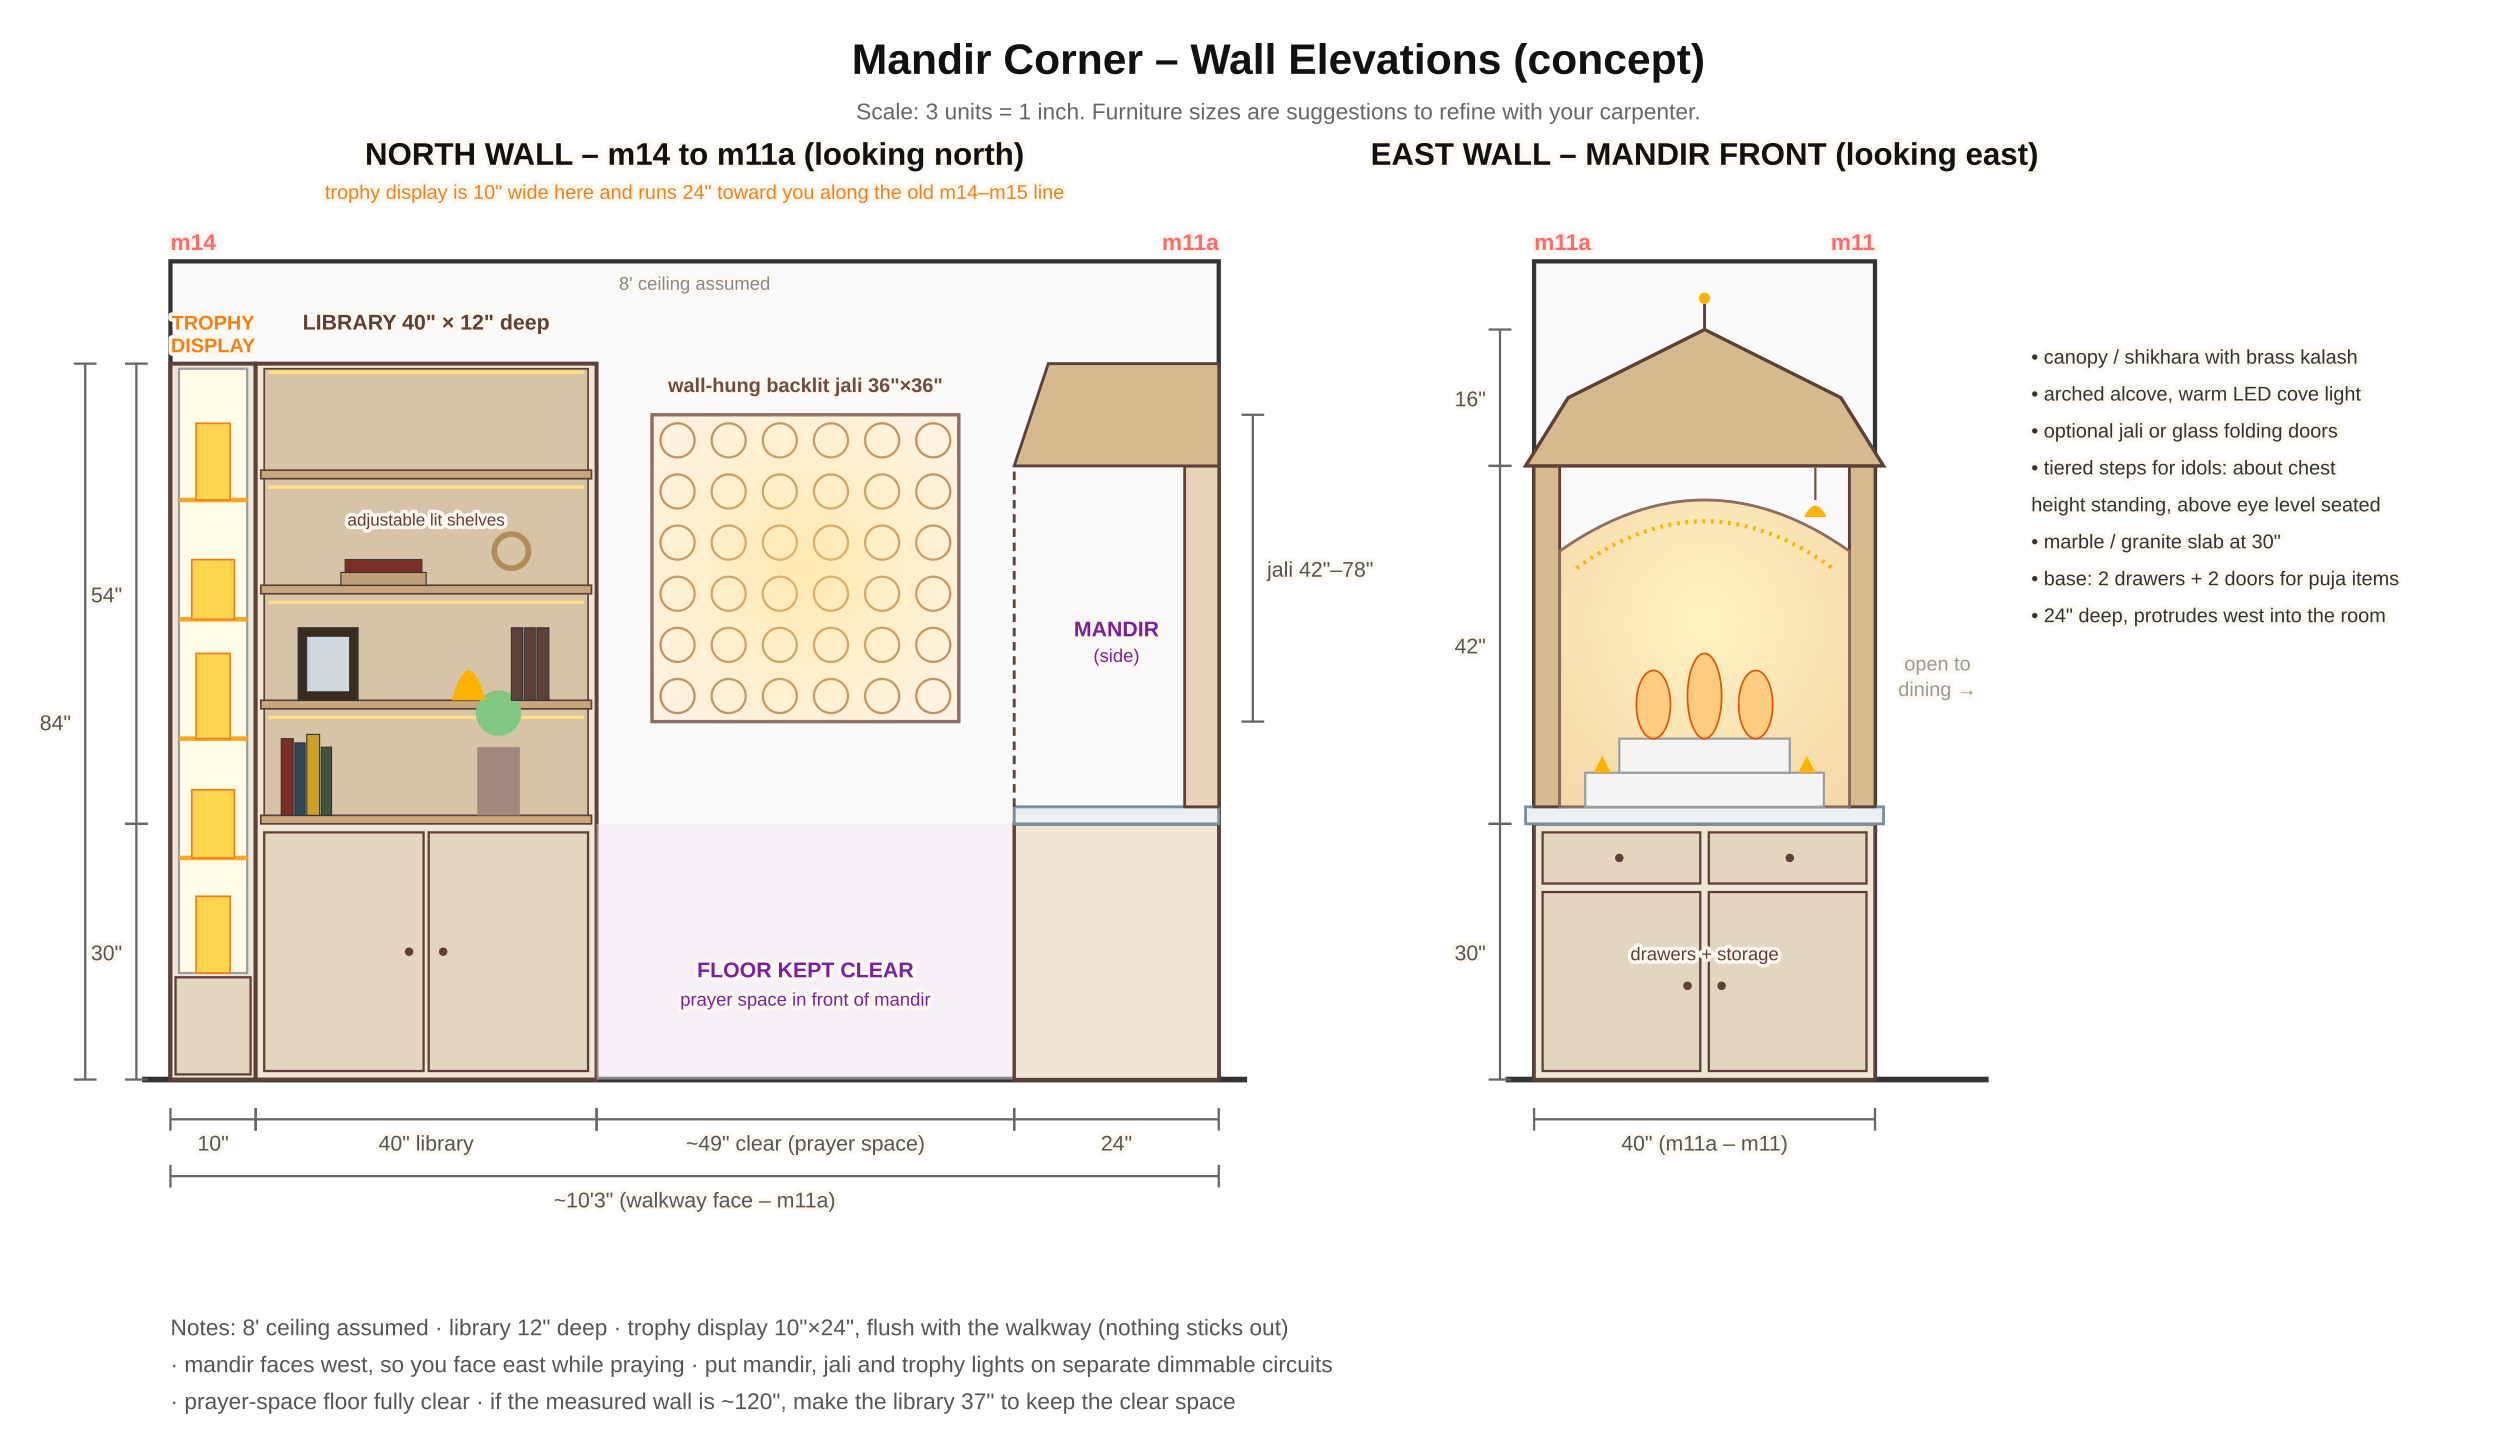
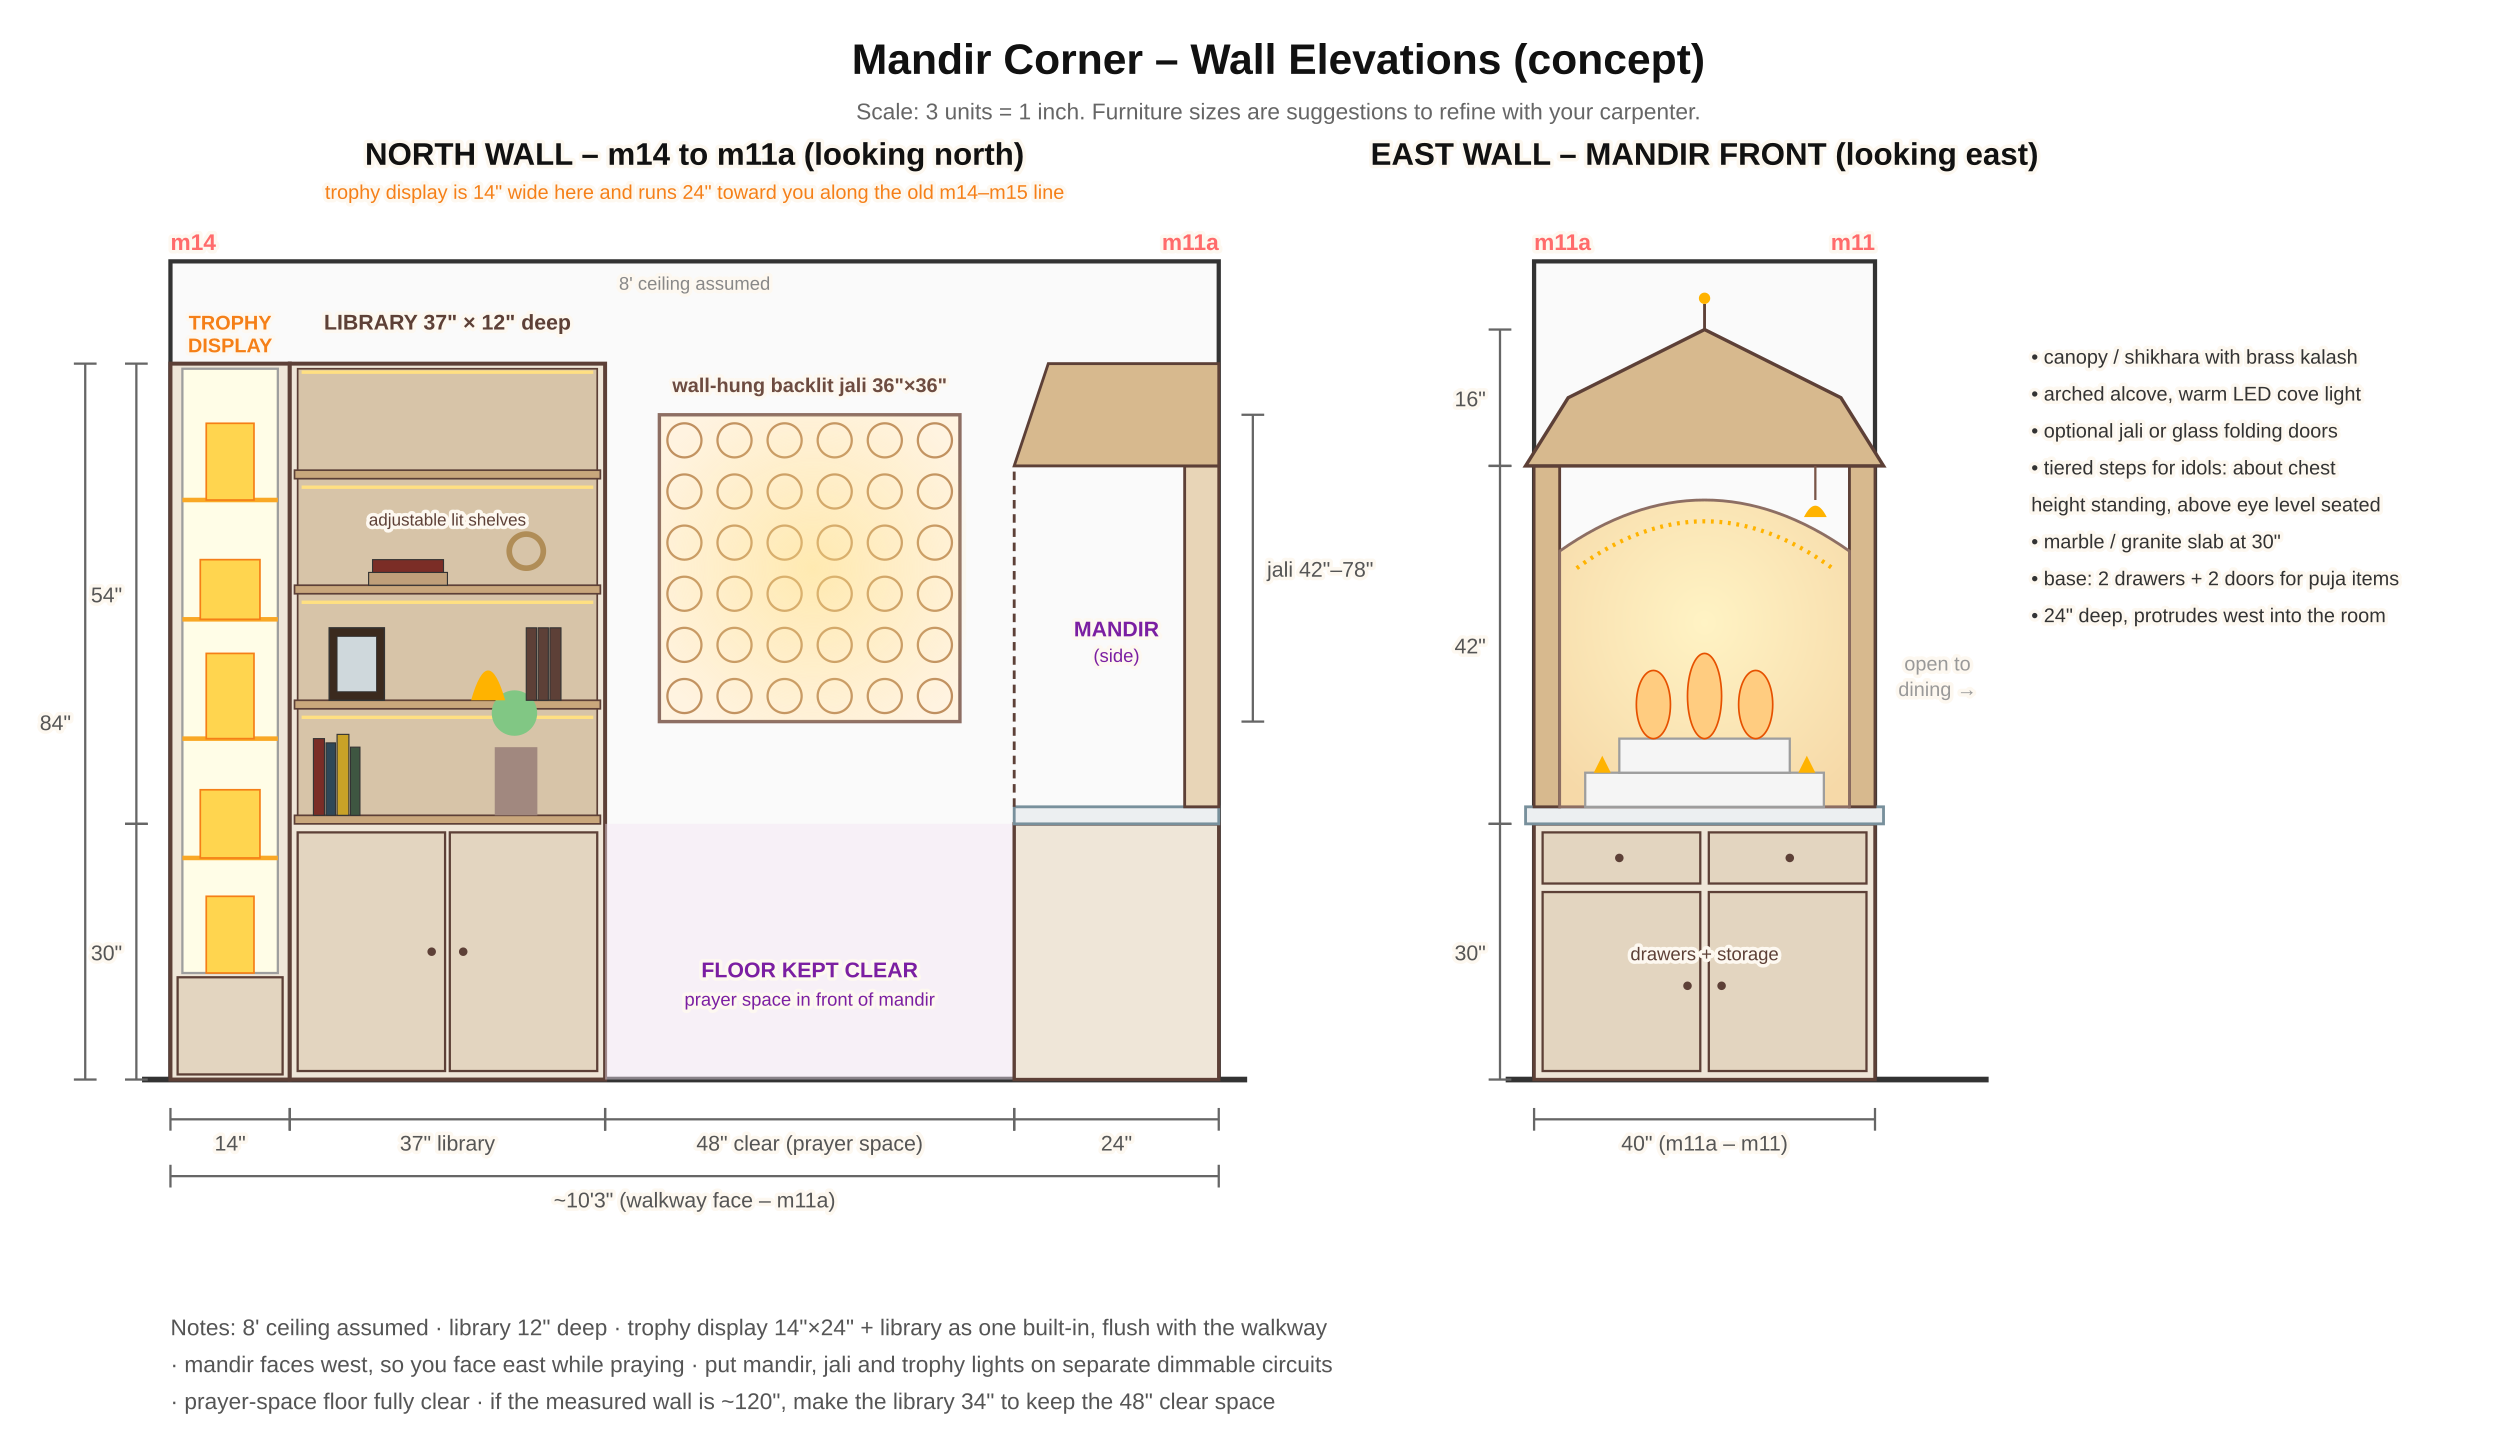
<svg xmlns="http://www.w3.org/2000/svg" viewBox="-20 0 880 510" width="1760" height="1020" style="background:#fff;font-family:Arial,Helvetica,sans-serif;">
  <defs>
    <radialGradient id="warm" cx="50%" cy="40%" r="70%">
      <stop offset="0%" stop-color="#fff3c4" />
      <stop offset="100%" stop-color="#f6d9a8" />
    </radialGradient>
    <radialGradient id="glow" cx="50%" cy="50%" r="60%">
      <stop offset="0%" stop-color="#ffe082" />
      <stop offset="100%" stop-color="#ffe082" stop-opacity="0" />
    </radialGradient>
  </defs>
  <text x="430" y="26" font-size="15" font-weight="bold" fill="#111" text-anchor="middle">Mandir Corner – Wall Elevations (concept)</text>
  <text x="430" y="42" font-size="8" fill="#666" text-anchor="middle">Scale: 3 units = 1 inch. Furniture sizes are suggestions to refine with your carpenter.</text>
  <text x="224.5" y="58" font-size="11" fill="#111" text-anchor="middle" paint-order="stroke" stroke="#fdf8f0" stroke-width="2.5" stroke-linejoin="round" font-weight="bold">NORTH WALL – m14 to m11a (looking north)</text>
-   <text x="224.5" y="70" font-size="7" fill="#f57f17" text-anchor="middle" paint-order="stroke" stroke="#fdf8f0" stroke-width="2.5" stroke-linejoin="round">trophy display is 10" wide here and runs 24" toward you along the old m14–m15 line</text>
+   <text x="224.5" y="70" font-size="7" fill="#f57f17" text-anchor="middle" paint-order="stroke" stroke="#fdf8f0" stroke-width="2.5" stroke-linejoin="round">trophy display is 14" wide here and runs 24" toward you along the old m14–m15 line</text>
  <rect x="40" y="92" width="369" height="288" fill="#fafafa" stroke="#333" stroke-width="1.5" />
  <line x1="30" y1="380" x2="419" y2="380" stroke="#333" stroke-width="2" />
  <text x="40" y="88" font-size="8" fill="#ff6b6b" text-anchor="start" paint-order="stroke" stroke="#fdf8f0" stroke-width="2.5" stroke-linejoin="round" font-weight="bold">m14</text>
  <text x="409" y="88" font-size="8" fill="#ff6b6b" text-anchor="end" paint-order="stroke" stroke="#fdf8f0" stroke-width="2.5" stroke-linejoin="round" font-weight="bold">m11a</text>
  <text x="224.5" y="102" font-size="6.5" fill="#888" text-anchor="middle" paint-order="stroke" stroke="#fdf8f0" stroke-width="2.5" stroke-linejoin="round">8' ceiling assumed</text>
-   <rect x="40" y="128" width="30" height="252" fill="#efe6d8" stroke="#5d4037" stroke-width="1.4" />
-   <rect x="41.8" y="344" width="26.4" height="34.2" fill="#e3d5c0" stroke="#5d4037" stroke-width="0.8" />
-   <rect x="43" y="129.8" width="24" height="212.7" fill="#fffde7" stroke="#9e9e9e" stroke-width="0.8" />
-   <line x1="43" y1="302" x2="67" y2="302" stroke="#f9a825" stroke-width="1.6" />
-   <line x1="43" y1="260" x2="67" y2="260" stroke="#f9a825" stroke-width="1.6" />
-   <line x1="43" y1="218" x2="67" y2="218" stroke="#f9a825" stroke-width="1.6" />
-   <line x1="43" y1="176" x2="67" y2="176" stroke="#f9a825" stroke-width="1.6" />
-   <rect x="49" y="315.5" width="12" height="27.0" fill="#ffd54f" stroke="#f57f17" stroke-width="0.6" />
-   <rect x="47.5" y="278" width="15.0" height="24" fill="#ffd54f" stroke="#f57f17" stroke-width="0.6" />
-   <rect x="49" y="230" width="12" height="30" fill="#ffd54f" stroke="#f57f17" stroke-width="0.6" />
-   <rect x="47.5" y="197" width="15.0" height="21" fill="#ffd54f" stroke="#f57f17" stroke-width="0.6" />
-   <rect x="49" y="149" width="12" height="27" fill="#ffd54f" stroke="#f57f17" stroke-width="0.6" />
-   <text x="55" y="116" font-size="7" fill="#f57f17" text-anchor="middle" paint-order="stroke" stroke="#fdf8f0" stroke-width="2.5" stroke-linejoin="round" font-weight="bold">TROPHY</text>
-   <text x="55" y="124" font-size="7" fill="#f57f17" text-anchor="middle" paint-order="stroke" stroke="#fdf8f0" stroke-width="2.5" stroke-linejoin="round" font-weight="bold">DISPLAY</text>
-   <rect x="70" y="128" width="120" height="252" fill="#efe6d8" stroke="#5d4037" stroke-width="1.4" />
-   <rect x="73" y="293" width="56.1" height="84" fill="#e3d5c0" stroke="#5d4037" stroke-width="0.8" />
-   <rect x="130.9" y="293" width="56.1" height="84" fill="#e3d5c0" stroke="#5d4037" stroke-width="0.8" />
-   <circle cx="124" cy="335" r="1.5" fill="#5d4037" />
-   <circle cx="136" cy="335" r="1.5" fill="#5d4037" />
-   <rect x="73" y="129.8" width="114" height="158.4" fill="#d7c4a8" stroke="#5d4037" stroke-width="0.6" />
-   <rect x="71.8" y="287" width="116.4" height="3" fill="#c9a77c" stroke="#5d4037" stroke-width="0.6" />
-   <line x1="74.5" y1="252.5" x2="185.5" y2="252.5" stroke="#ffe082" stroke-width="1.2" />
-   <rect x="71.8" y="246.5" width="116.4" height="3.0" fill="#c9a77c" stroke="#5d4037" stroke-width="0.6" />
-   <line x1="74.5" y1="212.0" x2="185.5" y2="212.0" stroke="#ffe082" stroke-width="1.2" />
-   <rect x="71.8" y="206" width="116.4" height="3" fill="#c9a77c" stroke="#5d4037" stroke-width="0.6" />
-   <line x1="74.5" y1="171.5" x2="185.5" y2="171.5" stroke="#ffe082" stroke-width="1.2" />
-   <rect x="71.8" y="165.5" width="116.4" height="3.0" fill="#c9a77c" stroke="#5d4037" stroke-width="0.6" />
-   <line x1="74.5" y1="131.0" x2="185.5" y2="131.0" stroke="#ffe082" stroke-width="1.2" />
-   <rect x="79" y="260" width="4.2" height="27" fill="#7b2d26" stroke="#333" stroke-width="0.4" />
-   <rect x="83.8" y="261.5" width="3.6" height="25.5" fill="#2f4858" stroke="#333" stroke-width="0.4" />
-   <rect x="88.0" y="258.5" width="4.5" height="28.5" fill="#c9a227" stroke="#333" stroke-width="0.4" />
-   <rect x="93.1" y="263" width="3.6" height="24" fill="#3e5641" stroke="#333" stroke-width="0.4" />
-   <rect x="148" y="263" width="15" height="24" fill="#a1887f" />
-   <circle cx="155.5" cy="251" r="8" fill="#81c784" />
-   <rect x="85" y="221" width="21" height="25.5" fill="#3b2a1e" stroke="#333" stroke-width="0.5" />
-   <rect x="88" y="224" width="15" height="19.5" fill="#cfd8dc" stroke="#333" stroke-width="0.3" />
-   <path d="M139,246.5 q6,-21 12,0 z" fill="#ffb300" />
-   <rect x="160" y="221" width="3.9" height="25.5" fill="#5d4037" stroke="#333" stroke-width="0.4" />
-   <rect x="164.5" y="221" width="3.9" height="25.5" fill="#5d4037" stroke="#333" stroke-width="0.4" />
-   <rect x="169" y="221" width="4.2" height="25.5" fill="#5d4037" stroke="#333" stroke-width="0.4" />
-   <rect x="100" y="201.5" width="30" height="4.5" fill="#c0a07a" stroke="#333" stroke-width="0.4" />
-   <rect x="101.5" y="197" width="27.0" height="4.5" fill="#7b2d26" stroke="#333" stroke-width="0.4" />
-   <circle cx="160" cy="194" r="6" fill="none" stroke="#b08d57" stroke-width="2" />
-   <text x="130" y="116" font-size="7.5" fill="#5d4037" text-anchor="middle" paint-order="stroke" stroke="#fdf8f0" stroke-width="2.5" stroke-linejoin="round" font-weight="bold">LIBRARY 40" × 12" deep</text>
-   <text x="130" y="185" font-size="6" fill="#5d4037" text-anchor="middle" paint-order="stroke" stroke="#fdf8f0" stroke-width="2.5" stroke-linejoin="round">adjustable lit shelves</text>
-   <rect x="190" y="290" width="147" height="90" fill="#f3e5f5" opacity="0.45" />
-   <text x="263.5" y="344" font-size="7.5" fill="#7b1fa2" text-anchor="middle" paint-order="stroke" stroke="#fdf8f0" stroke-width="2.5" stroke-linejoin="round" font-weight="bold">FLOOR KEPT CLEAR</text>
-   <text x="263.5" y="354" font-size="6.5" fill="#7b1fa2" text-anchor="middle" paint-order="stroke" stroke="#fdf8f0" stroke-width="2.5" stroke-linejoin="round">prayer space in front of mandir</text>
-   <rect x="209.5" y="146" width="108.0" height="108" fill="#fff3e0" stroke="#8d6e63" stroke-width="1.2" />
-   <circle cx="218.5" cy="245" r="6" fill="none" stroke="#bf8f5f" stroke-width="0.8" />
-   <circle cx="218.5" cy="227" r="6" fill="none" stroke="#bf8f5f" stroke-width="0.8" />
-   <circle cx="218.5" cy="209" r="6" fill="none" stroke="#bf8f5f" stroke-width="0.8" />
-   <circle cx="218.5" cy="191" r="6" fill="none" stroke="#bf8f5f" stroke-width="0.8" />
-   <circle cx="218.5" cy="173" r="6" fill="none" stroke="#bf8f5f" stroke-width="0.8" />
-   <circle cx="218.5" cy="155" r="6" fill="none" stroke="#bf8f5f" stroke-width="0.8" />
-   <circle cx="236.5" cy="245" r="6" fill="none" stroke="#bf8f5f" stroke-width="0.8" />
-   <circle cx="236.5" cy="227" r="6" fill="none" stroke="#bf8f5f" stroke-width="0.8" />
-   <circle cx="236.5" cy="209" r="6" fill="none" stroke="#bf8f5f" stroke-width="0.8" />
-   <circle cx="236.5" cy="191" r="6" fill="none" stroke="#bf8f5f" stroke-width="0.8" />
-   <circle cx="236.5" cy="173" r="6" fill="none" stroke="#bf8f5f" stroke-width="0.8" />
-   <circle cx="236.5" cy="155" r="6" fill="none" stroke="#bf8f5f" stroke-width="0.8" />
-   <circle cx="254.5" cy="245" r="6" fill="none" stroke="#bf8f5f" stroke-width="0.8" />
-   <circle cx="254.5" cy="227" r="6" fill="none" stroke="#bf8f5f" stroke-width="0.8" />
-   <circle cx="254.5" cy="209" r="6" fill="none" stroke="#bf8f5f" stroke-width="0.8" />
-   <circle cx="254.5" cy="191" r="6" fill="none" stroke="#bf8f5f" stroke-width="0.8" />
-   <circle cx="254.5" cy="173" r="6" fill="none" stroke="#bf8f5f" stroke-width="0.8" />
-   <circle cx="254.5" cy="155" r="6" fill="none" stroke="#bf8f5f" stroke-width="0.8" />
-   <circle cx="272.5" cy="245" r="6" fill="none" stroke="#bf8f5f" stroke-width="0.8" />
-   <circle cx="272.5" cy="227" r="6" fill="none" stroke="#bf8f5f" stroke-width="0.8" />
-   <circle cx="272.5" cy="209" r="6" fill="none" stroke="#bf8f5f" stroke-width="0.8" />
-   <circle cx="272.5" cy="191" r="6" fill="none" stroke="#bf8f5f" stroke-width="0.8" />
-   <circle cx="272.5" cy="173" r="6" fill="none" stroke="#bf8f5f" stroke-width="0.8" />
-   <circle cx="272.5" cy="155" r="6" fill="none" stroke="#bf8f5f" stroke-width="0.8" />
-   <circle cx="290.5" cy="245" r="6" fill="none" stroke="#bf8f5f" stroke-width="0.8" />
-   <circle cx="290.5" cy="227" r="6" fill="none" stroke="#bf8f5f" stroke-width="0.8" />
-   <circle cx="290.5" cy="209" r="6" fill="none" stroke="#bf8f5f" stroke-width="0.8" />
-   <circle cx="290.5" cy="191" r="6" fill="none" stroke="#bf8f5f" stroke-width="0.8" />
-   <circle cx="290.5" cy="173" r="6" fill="none" stroke="#bf8f5f" stroke-width="0.8" />
-   <circle cx="290.5" cy="155" r="6" fill="none" stroke="#bf8f5f" stroke-width="0.8" />
-   <circle cx="308.5" cy="245" r="6" fill="none" stroke="#bf8f5f" stroke-width="0.8" />
-   <circle cx="308.5" cy="227" r="6" fill="none" stroke="#bf8f5f" stroke-width="0.8" />
-   <circle cx="308.5" cy="209" r="6" fill="none" stroke="#bf8f5f" stroke-width="0.8" />
-   <circle cx="308.5" cy="191" r="6" fill="none" stroke="#bf8f5f" stroke-width="0.8" />
-   <circle cx="308.5" cy="173" r="6" fill="none" stroke="#bf8f5f" stroke-width="0.8" />
-   <circle cx="308.5" cy="155" r="6" fill="none" stroke="#bf8f5f" stroke-width="0.8" />
-   <rect x="209.5" y="146" width="108" height="108" fill="url(#glow)" opacity="0.5" />
-   <text x="263.5" y="138" font-size="7" fill="#6d4c41" text-anchor="middle" paint-order="stroke" stroke="#fdf8f0" stroke-width="2.5" stroke-linejoin="round" font-weight="bold">wall-hung backlit jali 36"×36"</text>
+   <rect x="40.0" y="128" width="42.0" height="252" fill="#efe6d8" stroke="#5d4037" stroke-width="1.4" />
+   <rect x="42.52" y="344" width="36.96" height="34.2" fill="#e3d5c0" stroke="#5d4037" stroke-width="0.8" />
+   <rect x="44.2" y="129.8" width="33.6" height="212.7" fill="#fffde7" stroke="#9e9e9e" stroke-width="0.8" />
+   <line x1="44.2" y1="302" x2="77.8" y2="302" stroke="#f9a825" stroke-width="1.6" />
+   <line x1="44.2" y1="260" x2="77.8" y2="260" stroke="#f9a825" stroke-width="1.6" />
+   <line x1="44.2" y1="218" x2="77.8" y2="218" stroke="#f9a825" stroke-width="1.6" />
+   <line x1="44.2" y1="176" x2="77.8" y2="176" stroke="#f9a825" stroke-width="1.6" />
+   <rect x="52.6" y="315.5" width="16.8" height="27.0" fill="#ffd54f" stroke="#f57f17" stroke-width="0.6" />
+   <rect x="50.5" y="278" width="21.0" height="24" fill="#ffd54f" stroke="#f57f17" stroke-width="0.6" />
+   <rect x="52.6" y="230" width="16.8" height="30" fill="#ffd54f" stroke="#f57f17" stroke-width="0.6" />
+   <rect x="50.5" y="197" width="21.0" height="21" fill="#ffd54f" stroke="#f57f17" stroke-width="0.6" />
+   <rect x="52.6" y="149" width="16.8" height="27" fill="#ffd54f" stroke="#f57f17" stroke-width="0.6" />
+   <text x="61.0" y="116" font-size="7" fill="#f57f17" text-anchor="middle" paint-order="stroke" stroke="#fdf8f0" stroke-width="2.5" stroke-linejoin="round" font-weight="bold">TROPHY</text>
+   <text x="61.0" y="124" font-size="7" fill="#f57f17" text-anchor="middle" paint-order="stroke" stroke="#fdf8f0" stroke-width="2.5" stroke-linejoin="round" font-weight="bold">DISPLAY</text>
+   <rect x="82.0" y="128" width="111.0" height="252" fill="#efe6d8" stroke="#5d4037" stroke-width="1.4" />
+   <rect x="84.775" y="293" width="51.892" height="84" fill="#e3d5c0" stroke="#5d4037" stroke-width="0.8" />
+   <rect x="138.333" y="293" width="51.893" height="84" fill="#e3d5c0" stroke="#5d4037" stroke-width="0.8" />
+   <circle cx="131.95" cy="335" r="1.5" fill="#5d4037" />
+   <circle cx="143.05" cy="335" r="1.5" fill="#5d4037" />
+   <rect x="84.775" y="129.8" width="105.45" height="158.4" fill="#d7c4a8" stroke="#5d4037" stroke-width="0.6" />
+   <rect x="83.665" y="287" width="107.67" height="3" fill="#c9a77c" stroke="#5d4037" stroke-width="0.6" />
+   <line x1="86.162" y1="252.5" x2="188.837" y2="252.5" stroke="#ffe082" stroke-width="1.2" />
+   <rect x="83.665" y="246.5" width="107.67" height="3.0" fill="#c9a77c" stroke="#5d4037" stroke-width="0.6" />
+   <line x1="86.162" y1="212.0" x2="188.837" y2="212.0" stroke="#ffe082" stroke-width="1.2" />
+   <rect x="83.665" y="206" width="107.67" height="3" fill="#c9a77c" stroke="#5d4037" stroke-width="0.6" />
+   <line x1="86.162" y1="171.5" x2="188.837" y2="171.5" stroke="#ffe082" stroke-width="1.2" />
+   <rect x="83.665" y="165.5" width="107.67" height="3.0" fill="#c9a77c" stroke="#5d4037" stroke-width="0.6" />
+   <line x1="86.162" y1="131.0" x2="188.837" y2="131.0" stroke="#ffe082" stroke-width="1.2" />
+   <rect x="90.325" y="260" width="3.885" height="27" fill="#7b2d26" stroke="#333" stroke-width="0.4" />
+   <rect x="94.765" y="261.5" width="3.33" height="25.5" fill="#2f4858" stroke="#333" stroke-width="0.4" />
+   <rect x="98.65" y="258.5" width="4.162" height="28.5" fill="#c9a227" stroke="#333" stroke-width="0.4" />
+   <rect x="103.367" y="263" width="3.33" height="24" fill="#3e5641" stroke="#333" stroke-width="0.4" />
+   <rect x="154.15" y="263" width="15" height="24" fill="#a1887f" />
+   <circle cx="161.087" cy="251" r="8" fill="#81c784" />
+   <rect x="95.875" y="221" width="19.425" height="25.5" fill="#3b2a1e" stroke="#333" stroke-width="0.5" />
+   <rect x="98.65" y="224" width="13.875" height="19.5" fill="#cfd8dc" stroke="#333" stroke-width="0.3" />
+   <path d="M145.825,246.5 q6,-21 12,0 z" fill="#ffb300" />
+   <rect x="165.25" y="221" width="3.608" height="25.5" fill="#5d4037" stroke="#333" stroke-width="0.4" />
+   <rect x="169.413" y="221" width="3.607" height="25.5" fill="#5d4037" stroke="#333" stroke-width="0.4" />
+   <rect x="173.575" y="221" width="3.885" height="25.5" fill="#5d4037" stroke="#333" stroke-width="0.4" />
+   <rect x="109.75" y="201.5" width="27.75" height="4.5" fill="#c0a07a" stroke="#333" stroke-width="0.4" />
+   <rect x="111.137" y="197" width="24.975" height="4.5" fill="#7b2d26" stroke="#333" stroke-width="0.4" />
+   <circle cx="165.25" cy="194" r="6" fill="none" stroke="#b08d57" stroke-width="2" />
+   <text x="137.5" y="116" font-size="7.5" fill="#5d4037" text-anchor="middle" paint-order="stroke" stroke="#fdf8f0" stroke-width="2.5" stroke-linejoin="round" font-weight="bold">LIBRARY 37" × 12" deep</text>
+   <text x="137.5" y="185" font-size="6" fill="#5d4037" text-anchor="middle" paint-order="stroke" stroke="#fdf8f0" stroke-width="2.5" stroke-linejoin="round">adjustable lit shelves</text>
+   <rect x="193.0" y="290" width="144" height="90" fill="#f3e5f5" opacity="0.45" />
+   <text x="265.0" y="344" font-size="7.5" fill="#7b1fa2" text-anchor="middle" paint-order="stroke" stroke="#fdf8f0" stroke-width="2.5" stroke-linejoin="round" font-weight="bold">FLOOR KEPT CLEAR</text>
+   <text x="265.0" y="354" font-size="6.5" fill="#7b1fa2" text-anchor="middle" paint-order="stroke" stroke="#fdf8f0" stroke-width="2.5" stroke-linejoin="round">prayer space in front of mandir</text>
+   <rect x="212.102" y="146" width="105.796" height="108" fill="#fff3e0" stroke="#8d6e63" stroke-width="1.2" />
+   <circle cx="220.918" cy="245" r="6" fill="none" stroke="#bf8f5f" stroke-width="0.8" />
+   <circle cx="220.918" cy="227" r="6" fill="none" stroke="#bf8f5f" stroke-width="0.8" />
+   <circle cx="220.918" cy="209" r="6" fill="none" stroke="#bf8f5f" stroke-width="0.8" />
+   <circle cx="220.918" cy="191" r="6" fill="none" stroke="#bf8f5f" stroke-width="0.8" />
+   <circle cx="220.918" cy="173" r="6" fill="none" stroke="#bf8f5f" stroke-width="0.8" />
+   <circle cx="220.918" cy="155" r="6" fill="none" stroke="#bf8f5f" stroke-width="0.8" />
+   <circle cx="238.551" cy="245" r="6" fill="none" stroke="#bf8f5f" stroke-width="0.8" />
+   <circle cx="238.551" cy="227" r="6" fill="none" stroke="#bf8f5f" stroke-width="0.8" />
+   <circle cx="238.551" cy="209" r="6" fill="none" stroke="#bf8f5f" stroke-width="0.8" />
+   <circle cx="238.551" cy="191" r="6" fill="none" stroke="#bf8f5f" stroke-width="0.8" />
+   <circle cx="238.551" cy="173" r="6" fill="none" stroke="#bf8f5f" stroke-width="0.8" />
+   <circle cx="238.551" cy="155" r="6" fill="none" stroke="#bf8f5f" stroke-width="0.8" />
+   <circle cx="256.184" cy="245" r="6" fill="none" stroke="#bf8f5f" stroke-width="0.8" />
+   <circle cx="256.184" cy="227" r="6" fill="none" stroke="#bf8f5f" stroke-width="0.8" />
+   <circle cx="256.184" cy="209" r="6" fill="none" stroke="#bf8f5f" stroke-width="0.8" />
+   <circle cx="256.184" cy="191" r="6" fill="none" stroke="#bf8f5f" stroke-width="0.8" />
+   <circle cx="256.184" cy="173" r="6" fill="none" stroke="#bf8f5f" stroke-width="0.8" />
+   <circle cx="256.184" cy="155" r="6" fill="none" stroke="#bf8f5f" stroke-width="0.8" />
+   <circle cx="273.816" cy="245" r="6" fill="none" stroke="#bf8f5f" stroke-width="0.8" />
+   <circle cx="273.816" cy="227" r="6" fill="none" stroke="#bf8f5f" stroke-width="0.8" />
+   <circle cx="273.816" cy="209" r="6" fill="none" stroke="#bf8f5f" stroke-width="0.8" />
+   <circle cx="273.816" cy="191" r="6" fill="none" stroke="#bf8f5f" stroke-width="0.8" />
+   <circle cx="273.816" cy="173" r="6" fill="none" stroke="#bf8f5f" stroke-width="0.8" />
+   <circle cx="273.816" cy="155" r="6" fill="none" stroke="#bf8f5f" stroke-width="0.8" />
+   <circle cx="291.449" cy="245" r="6" fill="none" stroke="#bf8f5f" stroke-width="0.8" />
+   <circle cx="291.449" cy="227" r="6" fill="none" stroke="#bf8f5f" stroke-width="0.8" />
+   <circle cx="291.449" cy="209" r="6" fill="none" stroke="#bf8f5f" stroke-width="0.8" />
+   <circle cx="291.449" cy="191" r="6" fill="none" stroke="#bf8f5f" stroke-width="0.8" />
+   <circle cx="291.449" cy="173" r="6" fill="none" stroke="#bf8f5f" stroke-width="0.8" />
+   <circle cx="291.449" cy="155" r="6" fill="none" stroke="#bf8f5f" stroke-width="0.8" />
+   <circle cx="309.082" cy="245" r="6" fill="none" stroke="#bf8f5f" stroke-width="0.8" />
+   <circle cx="309.082" cy="227" r="6" fill="none" stroke="#bf8f5f" stroke-width="0.8" />
+   <circle cx="309.082" cy="209" r="6" fill="none" stroke="#bf8f5f" stroke-width="0.8" />
+   <circle cx="309.082" cy="191" r="6" fill="none" stroke="#bf8f5f" stroke-width="0.8" />
+   <circle cx="309.082" cy="173" r="6" fill="none" stroke="#bf8f5f" stroke-width="0.8" />
+   <circle cx="309.082" cy="155" r="6" fill="none" stroke="#bf8f5f" stroke-width="0.8" />
+   <rect x="212.102" y="146" width="108" height="108" fill="url(#glow)" opacity="0.5" />
+   <text x="265.0" y="138" font-size="7" fill="#6d4c41" text-anchor="middle" paint-order="stroke" stroke="#fdf8f0" stroke-width="2.5" stroke-linejoin="round" font-weight="bold">wall-hung backlit jali 36"×36"</text>
  <rect x="337" y="290" width="72" height="90" fill="#efe6d8" stroke="#5d4037" stroke-width="1.2" />
  <rect x="337" y="284" width="72" height="6" fill="#eceff1" stroke="#78909c" stroke-width="1" />
  <rect x="397" y="164" width="12" height="120" fill="#e8d5b7" stroke="#5d4037" stroke-width="1" />
  <polygon points="337,164 409,164 409,128 349,128" fill="#d7b98e" stroke="#5d4037" stroke-width="1" />
  <line x1="337" y1="284" x2="337" y2="164" stroke="#5d4037" stroke-width="1" stroke-dasharray="3,2" />
  <text x="373" y="224" font-size="7.5" fill="#7b1fa2" text-anchor="middle" paint-order="stroke" stroke="#fdf8f0" stroke-width="2.5" stroke-linejoin="round" font-weight="bold">MANDIR</text>
  <text x="373" y="233" font-size="6.5" fill="#7b1fa2" text-anchor="middle" paint-order="stroke" stroke="#fdf8f0" stroke-width="2.5" stroke-linejoin="round">(side)</text>
-   <line x1="40" y1="394" x2="70" y2="394" stroke="#666" stroke-width="0.8" />
+   <line x1="40" y1="394" x2="82" y2="394" stroke="#666" stroke-width="0.8" />
  <line x1="40" y1="390" x2="40" y2="398" stroke="#666" stroke-width="0.8" />
-   <line x1="70" y1="390" x2="70" y2="398" stroke="#666" stroke-width="0.8" />
-   <text x="55.0" y="405" font-size="7.5" fill="#555" text-anchor="middle" paint-order="stroke" stroke="#fdf8f0" stroke-width="2.5" stroke-linejoin="round">10"</text>
-   <line x1="70" y1="394" x2="190" y2="394" stroke="#666" stroke-width="0.8" />
-   <line x1="70" y1="390" x2="70" y2="398" stroke="#666" stroke-width="0.8" />
-   <line x1="190" y1="390" x2="190" y2="398" stroke="#666" stroke-width="0.8" />
-   <text x="130.0" y="405" font-size="7.5" fill="#555" text-anchor="middle" paint-order="stroke" stroke="#fdf8f0" stroke-width="2.5" stroke-linejoin="round">40" library</text>
-   <line x1="190" y1="394" x2="337" y2="394" stroke="#666" stroke-width="0.8" />
-   <line x1="190" y1="390" x2="190" y2="398" stroke="#666" stroke-width="0.8" />
+   <line x1="82" y1="390" x2="82" y2="398" stroke="#666" stroke-width="0.8" />
+   <text x="61.0" y="405" font-size="7.5" fill="#555" text-anchor="middle" paint-order="stroke" stroke="#fdf8f0" stroke-width="2.5" stroke-linejoin="round">14"</text>
+   <line x1="82" y1="394" x2="193" y2="394" stroke="#666" stroke-width="0.8" />
+   <line x1="82" y1="390" x2="82" y2="398" stroke="#666" stroke-width="0.8" />
+   <line x1="193" y1="390" x2="193" y2="398" stroke="#666" stroke-width="0.8" />
+   <text x="137.5" y="405" font-size="7.5" fill="#555" text-anchor="middle" paint-order="stroke" stroke="#fdf8f0" stroke-width="2.5" stroke-linejoin="round">37" library</text>
+   <line x1="193" y1="394" x2="337" y2="394" stroke="#666" stroke-width="0.8" />
+   <line x1="193" y1="390" x2="193" y2="398" stroke="#666" stroke-width="0.8" />
  <line x1="337" y1="390" x2="337" y2="398" stroke="#666" stroke-width="0.8" />
-   <text x="263.5" y="405" font-size="7.5" fill="#555" text-anchor="middle" paint-order="stroke" stroke="#fdf8f0" stroke-width="2.5" stroke-linejoin="round">~49" clear (prayer space)</text>
+   <text x="265.0" y="405" font-size="7.5" fill="#555" text-anchor="middle" paint-order="stroke" stroke="#fdf8f0" stroke-width="2.5" stroke-linejoin="round">48" clear (prayer space)</text>
  <line x1="337" y1="394" x2="409" y2="394" stroke="#666" stroke-width="0.8" />
  <line x1="337" y1="390" x2="337" y2="398" stroke="#666" stroke-width="0.8" />
  <line x1="409" y1="390" x2="409" y2="398" stroke="#666" stroke-width="0.8" />
  <text x="373.0" y="405" font-size="7.5" fill="#555" text-anchor="middle" paint-order="stroke" stroke="#fdf8f0" stroke-width="2.5" stroke-linejoin="round">24"</text>
  <line x1="40" y1="414" x2="409" y2="414" stroke="#666" stroke-width="0.8" />
  <line x1="40" y1="410" x2="40" y2="418" stroke="#666" stroke-width="0.8" />
  <line x1="409" y1="410" x2="409" y2="418" stroke="#666" stroke-width="0.8" />
  <text x="224.5" y="425" font-size="7.5" fill="#555" text-anchor="middle" paint-order="stroke" stroke="#fdf8f0" stroke-width="2.5" stroke-linejoin="round">~10'3" (walkway face – m11a)</text>
  <line x1="28" y1="380" x2="28" y2="290" stroke="#666" stroke-width="0.8" />
  <line x1="24" y1="380" x2="32" y2="380" stroke="#666" stroke-width="0.8" />
  <line x1="24" y1="290" x2="32" y2="290" stroke="#666" stroke-width="0.8" />
  <text x="23" y="338.0" font-size="7.5" fill="#555" text-anchor="end" paint-order="stroke" stroke="#fdf8f0" stroke-width="2.5" stroke-linejoin="round">30"</text>
  <line x1="28" y1="290" x2="28" y2="128" stroke="#666" stroke-width="0.8" />
  <line x1="24" y1="290" x2="32" y2="290" stroke="#666" stroke-width="0.8" />
  <line x1="24" y1="128" x2="32" y2="128" stroke="#666" stroke-width="0.8" />
  <text x="23" y="212.0" font-size="7.5" fill="#555" text-anchor="end" paint-order="stroke" stroke="#fdf8f0" stroke-width="2.5" stroke-linejoin="round">54"</text>
  <line x1="10" y1="380" x2="10" y2="128" stroke="#666" stroke-width="0.8" />
  <line x1="6" y1="380" x2="14" y2="380" stroke="#666" stroke-width="0.8" />
  <line x1="6" y1="128" x2="14" y2="128" stroke="#666" stroke-width="0.8" />
  <text x="5" y="257.0" font-size="7.5" fill="#555" text-anchor="end" paint-order="stroke" stroke="#fdf8f0" stroke-width="2.5" stroke-linejoin="round">84"</text>
  <line x1="421" y1="254" x2="421" y2="146" stroke="#666" stroke-width="0.8" />
  <line x1="417" y1="254" x2="425" y2="254" stroke="#666" stroke-width="0.8" />
  <line x1="417" y1="146" x2="425" y2="146" stroke="#666" stroke-width="0.8" />
  <text x="426" y="203.0" font-size="7.5" fill="#555" text-anchor="start" paint-order="stroke" stroke="#fdf8f0" stroke-width="2.5" stroke-linejoin="round">jali 42"–78"</text>
  <text x="580" y="58" font-size="11" fill="#111" text-anchor="middle" paint-order="stroke" stroke="#fdf8f0" stroke-width="2.5" stroke-linejoin="round" font-weight="bold">EAST WALL – MANDIR FRONT (looking east)</text>
  <rect x="520" y="92" width="120" height="288" fill="#fafafa" stroke="#333" stroke-width="1.5" />
  <line x1="510" y1="380" x2="680" y2="380" stroke="#333" stroke-width="2" />
  <text x="520" y="88" font-size="8" fill="#ff6b6b" text-anchor="start" paint-order="stroke" stroke="#fdf8f0" stroke-width="2.5" stroke-linejoin="round" font-weight="bold">m11a</text>
  <text x="640" y="88" font-size="8" fill="#ff6b6b" text-anchor="end" paint-order="stroke" stroke="#fdf8f0" stroke-width="2.5" stroke-linejoin="round" font-weight="bold">m11</text>
  <text x="662" y="236" font-size="7" fill="#999" text-anchor="middle" paint-order="stroke" stroke="#fdf8f0" stroke-width="2.5" stroke-linejoin="round">open to</text>
  <text x="662" y="245" font-size="7" fill="#999" text-anchor="middle" paint-order="stroke" stroke="#fdf8f0" stroke-width="2.5" stroke-linejoin="round">dining →</text>
  <rect x="520" y="290" width="120" height="90" fill="#efe6d8" stroke="#5d4037" stroke-width="1.2" />
  <rect x="523" y="293" width="55.5" height="18" fill="#e3d5c0" stroke="#5d4037" stroke-width="0.8" />
  <rect x="581.5" y="293" width="55.5" height="18" fill="#e3d5c0" stroke="#5d4037" stroke-width="0.8" />
  <rect x="523" y="314" width="55.5" height="63" fill="#e3d5c0" stroke="#5d4037" stroke-width="0.8" />
  <rect x="581.5" y="314" width="55.5" height="63" fill="#e3d5c0" stroke="#5d4037" stroke-width="0.8" />
  <circle cx="550" cy="302" r="1.5" fill="#5d4037" />
  <circle cx="610" cy="302" r="1.5" fill="#5d4037" />
  <circle cx="574" cy="347" r="1.5" fill="#5d4037" />
  <circle cx="586" cy="347" r="1.5" fill="#5d4037" />
  <rect x="517" y="284" width="126" height="6" fill="#eceff1" stroke="#78909c" stroke-width="1" />
  <rect x="520" y="164" width="9" height="120" fill="#d7b98e" stroke="#5d4037" stroke-width="1" />
  <rect x="631" y="164" width="9" height="120" fill="#d7b98e" stroke="#5d4037" stroke-width="1" />
  <path d="M529,284 L529,194 Q580,158 631,194 L631,284 Z" fill="url(#warm)" stroke="#8d6e63" stroke-width="1" />
  <path d="M535,200 Q580,167 625,200" fill="none" stroke="#ffb300" stroke-width="1.5" stroke-dasharray="1,2" />
  <rect x="538" y="272" width="84" height="12" fill="#f5f5f5" stroke="#9e9e9e" stroke-width="0.8" />
  <rect x="550" y="260" width="60" height="12" fill="#f5f5f5" stroke="#9e9e9e" stroke-width="0.8" />
  <ellipse cx="562.0" cy="248.0" rx="6.0" ry="12.0" fill="#ffcc80" stroke="#e65100" stroke-width="0.6" />
  <ellipse cx="580.0" cy="245.0" rx="6.0" ry="15.0" fill="#ffcc80" stroke="#e65100" stroke-width="0.6" />
  <ellipse cx="598.0" cy="248.0" rx="6.0" ry="12.0" fill="#ffcc80" stroke="#e65100" stroke-width="0.6" />
  <path d="M541,272 l3,-6 l3,6 z" fill="#ffb300" />
  <path d="M613,272 l3,-6 l3,6 z" fill="#ffb300" />
  <polygon points="517,164 643,164 628,140 604,128 580,116 556,128 532,140" fill="#d7b98e" stroke="#5d4037" stroke-width="1.2" />
  <line x1="580" y1="116" x2="580" y2="107" stroke="#5d4037" stroke-width="1" />
  <circle cx="580" cy="105" r="2" fill="#ffb300" />
  <line x1="619" y1="164" x2="619" y2="176" stroke="#795548" stroke-width="0.8" />
  <path d="M615,182 q4,-8 8,0 z" fill="#ffb300" />
  <text x="580" y="338" font-size="6.5" fill="#5d4037" text-anchor="middle" paint-order="stroke" stroke="#fdf8f0" stroke-width="2.5" stroke-linejoin="round">drawers + storage</text>
  <line x1="520" y1="394" x2="640" y2="394" stroke="#666" stroke-width="0.8" />
  <line x1="520" y1="390" x2="520" y2="398" stroke="#666" stroke-width="0.8" />
  <line x1="640" y1="390" x2="640" y2="398" stroke="#666" stroke-width="0.8" />
  <text x="580.0" y="405" font-size="7.5" fill="#555" text-anchor="middle" paint-order="stroke" stroke="#fdf8f0" stroke-width="2.5" stroke-linejoin="round">40" (m11a – m11)</text>
  <line x1="508" y1="380" x2="508" y2="290" stroke="#666" stroke-width="0.8" />
  <line x1="504" y1="380" x2="512" y2="380" stroke="#666" stroke-width="0.8" />
  <line x1="504" y1="290" x2="512" y2="290" stroke="#666" stroke-width="0.8" />
  <text x="503" y="338.0" font-size="7.5" fill="#555" text-anchor="end" paint-order="stroke" stroke="#fdf8f0" stroke-width="2.5" stroke-linejoin="round">30"</text>
  <line x1="508" y1="290" x2="508" y2="164" stroke="#666" stroke-width="0.8" />
  <line x1="504" y1="290" x2="512" y2="290" stroke="#666" stroke-width="0.8" />
  <line x1="504" y1="164" x2="512" y2="164" stroke="#666" stroke-width="0.8" />
  <text x="503" y="230.0" font-size="7.5" fill="#555" text-anchor="end" paint-order="stroke" stroke="#fdf8f0" stroke-width="2.5" stroke-linejoin="round">42"</text>
  <line x1="508" y1="164" x2="508" y2="116" stroke="#666" stroke-width="0.8" />
  <line x1="504" y1="164" x2="512" y2="164" stroke="#666" stroke-width="0.8" />
  <line x1="504" y1="116" x2="512" y2="116" stroke="#666" stroke-width="0.8" />
  <text x="503" y="143.0" font-size="7.5" fill="#555" text-anchor="end" paint-order="stroke" stroke="#fdf8f0" stroke-width="2.5" stroke-linejoin="round">16"</text>
  <text x="695" y="128" font-size="7" fill="#333" text-anchor="start" paint-order="stroke" stroke="#fdf8f0" stroke-width="2.5" stroke-linejoin="round">• canopy / shikhara with brass kalash</text>
  <text x="695" y="141" font-size="7" fill="#333" text-anchor="start" paint-order="stroke" stroke="#fdf8f0" stroke-width="2.5" stroke-linejoin="round">• arched alcove, warm LED cove light</text>
  <text x="695" y="154" font-size="7" fill="#333" text-anchor="start" paint-order="stroke" stroke="#fdf8f0" stroke-width="2.5" stroke-linejoin="round">• optional jali or glass folding doors</text>
  <text x="695" y="167" font-size="7" fill="#333" text-anchor="start" paint-order="stroke" stroke="#fdf8f0" stroke-width="2.5" stroke-linejoin="round">• tiered steps for idols: about chest</text>
  <text x="695" y="180" font-size="7" fill="#333" text-anchor="start" paint-order="stroke" stroke="#fdf8f0" stroke-width="2.5" stroke-linejoin="round">   height standing, above eye level seated</text>
  <text x="695" y="193" font-size="7" fill="#333" text-anchor="start" paint-order="stroke" stroke="#fdf8f0" stroke-width="2.5" stroke-linejoin="round">• marble / granite slab at 30"</text>
  <text x="695" y="206" font-size="7" fill="#333" text-anchor="start" paint-order="stroke" stroke="#fdf8f0" stroke-width="2.5" stroke-linejoin="round">• base: 2 drawers + 2 doors for puja items</text>
  <text x="695" y="219" font-size="7" fill="#333" text-anchor="start" paint-order="stroke" stroke="#fdf8f0" stroke-width="2.5" stroke-linejoin="round">• 24" deep, protrudes west into the room</text>
-   <text x="40" y="470" font-size="8" fill="#555">Notes: 8' ceiling assumed · library 12" deep · trophy display 10"×24", flush with the walkway (nothing sticks out)</text>
-   <text x="40" y="496" font-size="8" fill="#555">· prayer-space floor fully clear · if the measured wall is ~120", make the library 37" to keep the clear space</text>
+   <text x="40" y="470" font-size="8" fill="#555">Notes: 8' ceiling assumed · library 12" deep · trophy display 14"×24" + library as one built-in, flush with the walkway</text>
+   <text x="40" y="496" font-size="8" fill="#555">· prayer-space floor fully clear · if the measured wall is ~120", make the library 34" to keep the 48" clear space</text>
  <text x="40" y="483" font-size="8" fill="#555">· mandir faces west, so you face east while praying · put mandir, jali and trophy lights on separate dimmable circuits</text>
</svg>
